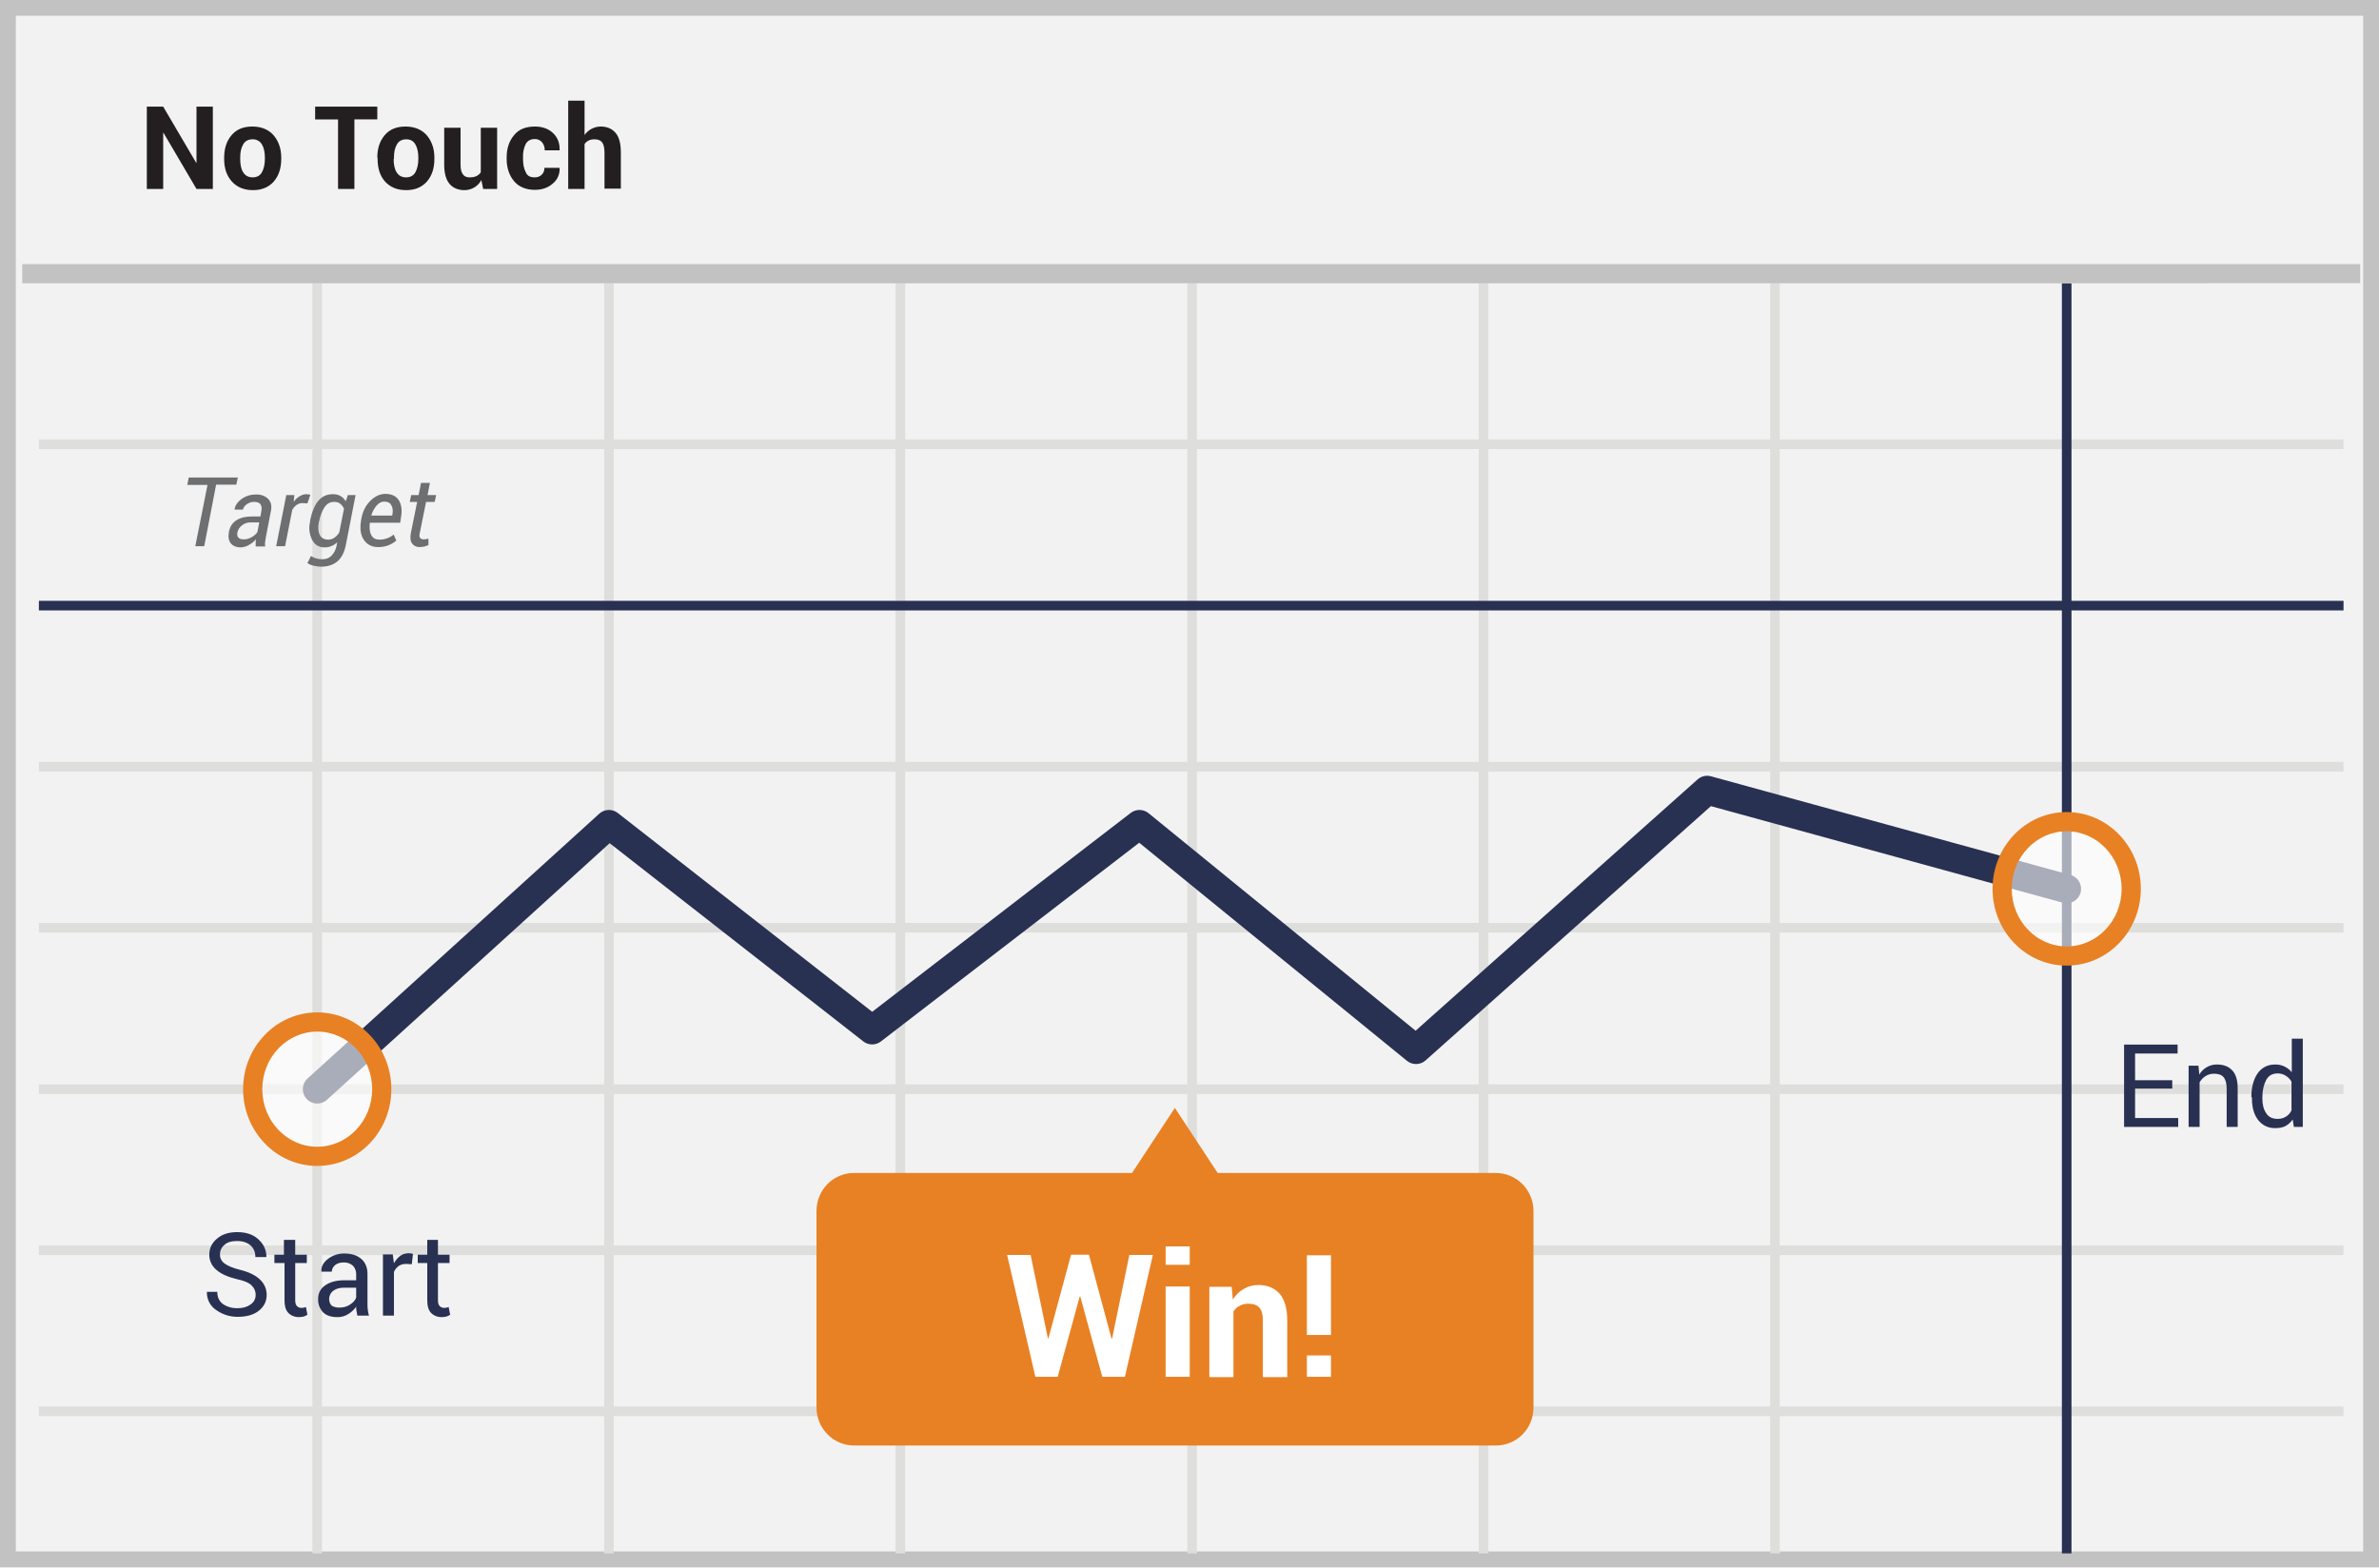
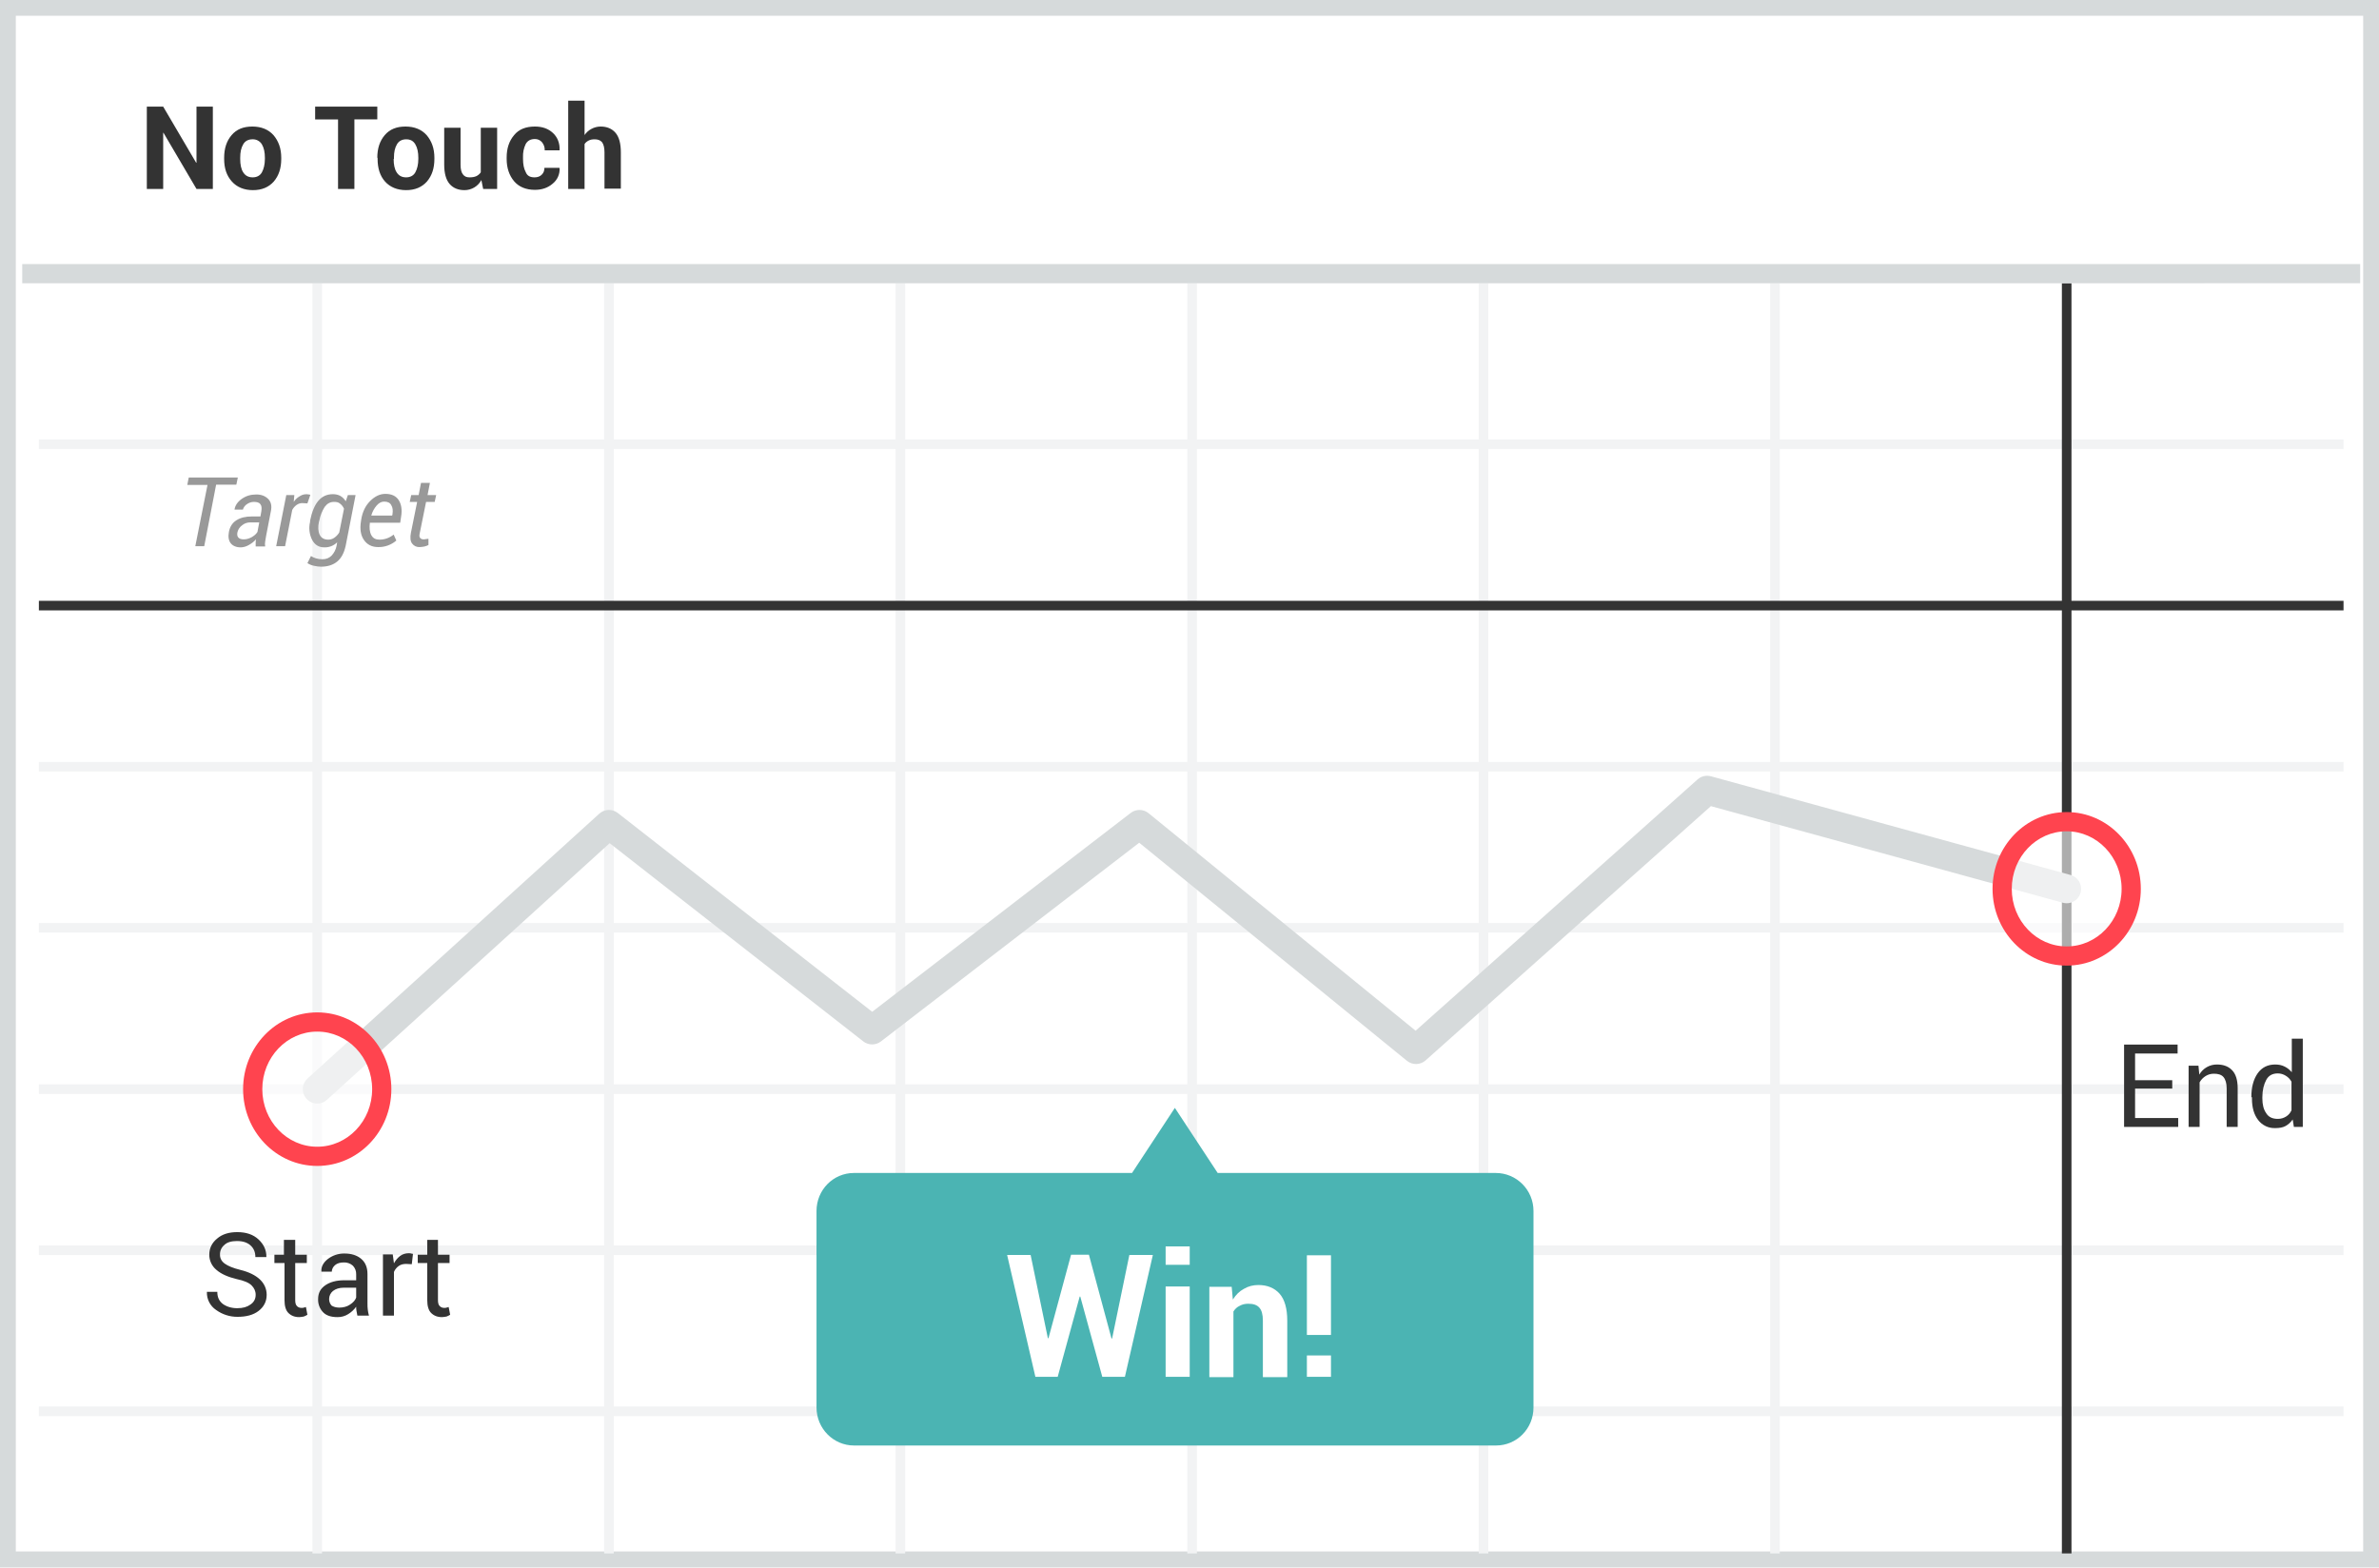
- <svg xmlns="http://www.w3.org/2000/svg" width="299" height="197">
-   <g fill="none" fill-rule="evenodd">
-     <path fill="#F2F2F2" d="M0 0h299v197H0z" />
-     <path d="M1.987 1.98v193.04h295.026V1.98H1.987zM299 0v197H0V0h299z" fill="#C2C2C2" fill-rule="nonzero" />
-     <path d="M4.887 55.842h289.656M4.887 96.376h289.656M4.887 136.91h289.656M4.887 177.407h289.656M39.87 35.594v159.67m36.665-159.67v159.67m36.627-159.67v159.67m36.665-159.67v159.67m36.628-159.67v159.67m36.627-159.67v159.67M4.887 116.624h289.656" stroke="#DEDEDD" stroke-width="1.207" />
-     <path fill="#293152" d="M4.887 76.731v-1.206h289.656v1.206z" />
-     <path fill="#DEDEDD" fill-rule="nonzero" d="M4.887 157.762v-1.207h289.656v1.207z" />
-     <path fill="#293152" d="M259.144 35.594h1.207v159.67h-1.207z" />
-     <path fill="#C2C2C2" d="M2.794 35.606V33.19h293.842v2.415z" />
-     <path d="M41.087 138.25a1.81 1.81 0 1 1-2.434-2.68l36.665-33.287a1.81 1.81 0 0 1 2.332-.086l31.97 24.988 32.488-24.996a1.81 1.81 0 0 1 2.247.031l33.563 27.343 35.438-31.587a1.81 1.81 0 0 1 1.684-.394l45.186 12.403a1.81 1.81 0 0 1-.958 3.491l-44.237-12.142-35.856 31.959a1.81 1.81 0 0 1-2.348.052l-33.647-27.412-32.464 24.978a1.81 1.81 0 0 1-2.22-.009L76.623 105.99l-35.535 32.26z" fill="#293152" />
-     <path d="M187.987 147.445h-34.945l-5.382-8.181-5.382 8.181h-34.946c-2.616 0-4.71 2.13-4.71 4.782v24.694c0 2.653 2.131 4.782 4.71 4.782h80.692c2.617 0 4.71-2.13 4.71-4.782v-24.694c0-2.652-2.13-4.782-4.747-4.782z" fill="#E88124" />
-     <ellipse cx="8.335" cy="8.863" rx="8.11" ry="8.443" opacity=".6" transform="translate(251.412 102.868)" fill="#FFF" />
-     <path d="M259.747 121.38c-5.157 0-9.317-4.33-9.317-9.65 0-5.318 4.16-9.65 9.317-9.65s9.318 4.332 9.318 9.65c0 5.32-4.16 9.65-9.318 9.65zm0-2.413c3.802 0 6.903-3.23 6.903-7.236 0-4.007-3.101-7.236-6.903-7.236-3.801 0-6.903 3.229-6.903 7.236s3.102 7.236 6.903 7.236z" fill="#E88124" fill-rule="nonzero" />
-     <ellipse cx="8.97" cy="8.891" rx="8.11" ry="8.443" opacity=".6" transform="translate(30.9 128.019)" fill="#FFF" />
-     <path d="M39.87 146.56c-5.157 0-9.317-4.33-9.317-9.65 0-5.319 4.16-9.65 9.317-9.65s9.317 4.331 9.317 9.65c0 5.32-4.16 9.65-9.317 9.65zm0-2.414c3.802 0 6.903-3.229 6.903-7.236s-3.101-7.236-6.903-7.236c-3.802 0-6.903 3.23-6.903 7.236 0 4.007 3.101 7.236 6.903 7.236z" fill="#E88124" fill-rule="nonzero" />
-     <path d="M26.714 23.751h-2.018l-4.149-7.06h-.037v7.06h-2.056V13.403h2.056l4.148 7.06h.038v-7.06h2.055v10.348h-.037zm1.458-3.922c0-1.158.299-2.092.934-2.84.635-.747 1.495-1.083 2.616-1.083s2.018.374 2.654 1.083c.635.748.972 1.682.972 2.84v.15c0 1.157-.3 2.091-.935 2.838-.635.71-1.495 1.084-2.616 1.084s-2.018-.374-2.654-1.084c-.672-.747-.971-1.68-.971-2.839v-.15zm2.018.15c0 .709.112 1.27.374 1.68.261.411.635.635 1.196.635.523 0 .934-.224 1.158-.635.224-.41.374-.971.374-1.68v-.15c0-.673-.112-1.233-.374-1.681a1.308 1.308 0 0 0-1.196-.636c-.523 0-.934.225-1.158.636-.262.448-.374.97-.374 1.68v.15zm17.23-4.97h-2.878v8.742h-2.056V15.01h-2.878v-1.606h7.812v1.606zm0 4.82c0-1.158.299-2.092.934-2.84.636-.747 1.495-1.083 2.616-1.083 1.122 0 2.019.374 2.654 1.083.635.748.972 1.682.972 2.84v.15c0 1.157-.3 2.091-.935 2.838-.635.71-1.495 1.084-2.616 1.084s-2.018-.374-2.654-1.084c-.635-.71-.934-1.68-.934-2.839v-.15h-.037zm2.055.15c0 .709.112 1.27.374 1.68.262.411.636.635 1.196.635.523 0 .934-.224 1.159-.635.224-.41.373-.971.373-1.68v-.15c0-.673-.112-1.233-.373-1.681-.262-.449-.636-.636-1.159-.636s-.934.225-1.159.636c-.261.448-.373.97-.373 1.68v.15h-.038zm11.026 2.652a2.4 2.4 0 0 1-2.13 1.27c-.785 0-1.42-.262-1.87-.785-.448-.523-.672-1.345-.672-2.428v-4.633h2.056v4.67c0 .56.112.972.299 1.196.187.261.448.373.822.373.336 0 .598-.037.86-.15.224-.111.41-.26.56-.485v-5.604h2.056v7.696h-1.757l-.224-1.12zm6.69-.337c.374 0 .673-.112.897-.336.224-.224.337-.486.337-.86h1.868l.038.038a2.316 2.316 0 0 1-.86 1.943c-.598.523-1.346.784-2.243.784-1.12 0-2.018-.373-2.616-1.083-.598-.71-.934-1.644-.934-2.802v-.187c0-1.12.299-2.054.934-2.802.598-.747 1.495-1.083 2.617-1.083.934 0 1.681.262 2.28.822.56.523.859 1.27.822 2.13v.037h-1.87a1.494 1.494 0 0 0-.335-1.009 1.136 1.136 0 0 0-.898-.41c-.56 0-.934.223-1.158.634a3.473 3.473 0 0 0-.336 1.644v.224c0 .673.112 1.233.336 1.644.187.486.56.672 1.121.672zm6.242-5.267c.224-.336.523-.635.897-.822a2.429 2.429 0 0 1 1.158-.299c.785 0 1.42.262 1.87.785.448.523.672 1.344.672 2.465v4.558h-2.056v-4.558c0-.598-.112-1.008-.299-1.27-.224-.261-.523-.374-.934-.374-.3 0-.523.038-.748.15-.224.112-.41.261-.523.448v5.641h-2.055V12.656h2.055v4.37h-.037z" fill="#231F20" fill-rule="nonzero" />
-     <path d="M32.133 162.762c0-.485-.187-.859-.523-1.195-.336-.336-.972-.598-1.869-.785-1.084-.261-1.943-.635-2.541-1.158a2.443 2.443 0 0 1-.897-1.905c0-.822.336-1.494.972-2.017.635-.56 1.495-.822 2.541-.822 1.121 0 2.018.298 2.691.934.673.635.972 1.344.972 2.166v.038h-1.383c0-.598-.187-1.084-.598-1.457-.411-.374-.972-.56-1.72-.56-.672 0-1.233.149-1.569.485a1.494 1.494 0 0 0-.56 1.233c0 .448.186.822.597 1.12.412.3 1.047.561 1.944.785 1.084.262 1.906.673 2.467 1.196.56.523.86 1.195.86 1.942 0 .822-.337 1.495-1.01 2.018-.673.523-1.57.747-2.653.747a4.53 4.53 0 0 1-2.691-.86 2.607 2.607 0 0 1-1.16-2.241v-.037h1.309c0 .672.224 1.158.71 1.531.486.337 1.084.523 1.794.523s1.233-.149 1.645-.448c.448-.299.672-.71.672-1.233zm4.971-6.911v1.868h1.458v1.046h-1.458v4.67c0 .373.075.597.224.747.15.15.337.224.598.224.075 0 .15 0 .262-.037.112-.038.187-.038.262-.075l.187.971c-.112.075-.262.15-.449.224a3.273 3.273 0 0 1-.598.075c-.56 0-1.009-.187-1.345-.523-.337-.336-.486-.896-.486-1.606v-4.67h-1.271v-1.046h1.196v-1.868h1.42zm7.812 9.526c-.038-.224-.075-.448-.112-.597-.038-.15-.038-.374-.038-.523a3.462 3.462 0 0 1-1.009.934 2.44 2.44 0 0 1-1.346.373c-.784 0-1.382-.187-1.794-.598a2.278 2.278 0 0 1-.635-1.68c0-.748.3-1.308.897-1.72.598-.41 1.383-.634 2.392-.634h1.495v-.747a1.494 1.494 0 0 0-.411-1.084 1.619 1.619 0 0 0-1.159-.41c-.448 0-.822.111-1.084.335-.261.225-.41.523-.41.822h-1.309v-.037c-.037-.56.224-1.083.785-1.532a3.327 3.327 0 0 1 2.13-.71c.86 0 1.57.225 2.093.673.524.448.785 1.083.785 1.905v3.699c0 .261 0 .523.038.784.037.262.075.523.15.747h-1.458zm-2.28-1.008c.486 0 .971-.112 1.345-.374.411-.261.673-.56.785-.897v-1.232h-1.57c-.56 0-1.009.15-1.345.41a1.307 1.307 0 0 0-.486 1.01c0 .336.112.597.299.821.224.15.56.262.972.262zm9.12-5.455l-.71-.037c-.375 0-.674.075-.935.261a1.719 1.719 0 0 0-.598.748v5.491H48.13v-7.695h1.233l.15 1.12c.224-.41.486-.71.785-.934.299-.224.672-.336 1.084-.336.112 0 .186 0 .299.037a.658.658 0 0 0 .224.038l-.15 1.307zm3.288-3.063v1.868h1.458v1.046h-1.458v4.67c0 .373.075.597.225.747.149.15.336.224.598.224.074 0 .149 0 .261-.037.112-.038.187-.038.262-.075l.187.971c-.112.075-.262.15-.449.224a3.273 3.273 0 0 1-.598.075c-.56 0-1.009-.187-1.345-.523-.337-.336-.486-.896-.486-1.606v-4.67h-1.196v-1.046h1.196v-1.868h1.345zm217.971-19.016h-4.672v3.699h5.42v1.12h-6.802v-10.348h6.727v1.121h-5.345v3.362h4.672v1.046zm3.29-2.913l.111 1.158a2.527 2.527 0 0 1 2.243-1.27c.822 0 1.457.26 1.906.747.449.485.673 1.232.673 2.241v4.857h-1.383v-4.82c0-.672-.15-1.158-.411-1.457-.262-.298-.673-.41-1.196-.41-.411 0-.748.112-1.047.298-.299.187-.56.449-.747.785v5.604h-1.383v-7.696h1.233v-.037zm6.652 3.997c0-1.233.262-2.242.785-2.989.523-.747 1.27-1.12 2.205-1.12.449 0 .822.074 1.196.26.374.188.635.412.897.71v-4.22h1.383v11.095h-1.121l-.15-.934c-.262.373-.56.635-.897.822-.336.186-.785.261-1.27.261a2.58 2.58 0 0 1-2.168-1.009c-.524-.672-.785-1.569-.785-2.69v-.186h-.075zm1.383.15c0 .784.15 1.382.486 1.867.299.486.785.71 1.457.71.411 0 .748-.112 1.047-.299.299-.187.523-.448.673-.784v-3.587a1.958 1.958 0 0 0-.71-.747 1.88 1.88 0 0 0-1.01-.299c-.672 0-1.158.262-1.457.822-.3.56-.486 1.27-.486 2.167v.15z" fill="#293152" fill-rule="nonzero" />
-     <path d="M29.704 60.923h-2.541l-1.495 7.733h-1.122l1.533-7.696h-2.542l.187-.934h6.167l-.187.897zm2.43 7.733v-.485c0-.113.037-.262.037-.374-.262.299-.56.523-.897.71a2.094 2.094 0 0 1-1.01.299c-.56 0-1.008-.187-1.27-.523-.262-.337-.337-.822-.224-1.42.112-.635.448-1.158.934-1.457.523-.336 1.159-.486 1.944-.486h1.083l.112-.635c.075-.41.038-.71-.112-.896-.15-.224-.448-.3-.822-.3-.336 0-.635.113-.897.3a1.21 1.21 0 0 0-.486.672H29.48v-.037c.075-.486.373-.934.897-1.308.523-.373 1.121-.56 1.831-.56.636 0 1.121.187 1.495.56.374.374.486.897.336 1.57l-.598 3.1-.112.672a1.81 1.81 0 0 0 0 .636h-1.196v-.038zm-1.496-.859c.3 0 .636-.075.972-.262.337-.186.598-.41.748-.672l.224-1.195H31.46a1.57 1.57 0 0 0-1.047.373 1.49 1.49 0 0 0-.56.822c-.075.299-.038.523.074.672.15.187.374.262.71.262zm7.999-4.52L38 63.239c-.254 0-.502.078-.71.224a1.86 1.86 0 0 0-.56.635l-.898 4.558h-1.12l1.27-6.425h1.01l-.076.859c.191-.292.447-.535.748-.71.339-.23.758-.312 1.159-.224.074 0 .149.037.186.037l-.373 1.084zm.336 2.166c.224-1.083.56-1.942 1.047-2.503.485-.56 1.083-.822 1.83-.822.337 0 .674.075.935.225.262.15.486.373.673.672l.262-.784h.971l-1.233 6.313c-.187.897-.523 1.57-1.047 2.018-.523.448-1.233.672-2.055.672-.262 0-.56-.037-.897-.112a2.37 2.37 0 0 1-.822-.336l.448-.897c.15.112.374.224.636.299.261.075.523.112.784.112.486 0 .86-.15 1.159-.448.327-.34.548-.77.635-1.233l.075-.448a2.194 2.194 0 0 1-1.607.635c-.673 0-1.196-.3-1.532-.934a3.283 3.283 0 0 1-.262-2.28v-.149zm1.121.112c-.15.673-.112 1.233.075 1.644.187.411.56.635 1.084.635.261 0 .523-.074.747-.224a2.21 2.21 0 0 0 .636-.672l.598-2.989a1.61 1.61 0 0 0-.486-.635c-.224-.187-.449-.224-.785-.224-.486 0-.86.224-1.159.635a4.855 4.855 0 0 0-.672 1.718l-.038.112zm7.438 3.213c-.785 0-1.383-.299-1.794-.896-.411-.598-.523-1.383-.374-2.317l.038-.261c.149-.934.523-1.719 1.12-2.316.599-.598 1.234-.897 1.907-.897.785 0 1.345.262 1.682.785.336.523.448 1.232.299 2.092l-.112.747h-3.813c-.074.635-.037 1.158.187 1.569.225.41.56.56 1.047.56a2.808 2.808 0 0 0 1.756-.635l.337.747a3.38 3.38 0 0 1-2.28.822zm.747-5.716c-.336 0-.635.15-.934.486a3.277 3.277 0 0 0-.673 1.233v.037h2.617l.037-.15c.075-.485.037-.858-.15-1.157-.15-.3-.448-.449-.897-.449zm5.756-2.353l-.299 1.532h1.084l-.187.859H53.55l-.785 3.885c-.074.336-.074.523.038.635.075.112.224.187.41.187.076 0 .188 0 .337-.037.112 0 .224-.038.3-.038v.785c-.113.075-.262.112-.487.187-.224.037-.41.074-.635.074-.367.019-.72-.15-.934-.448-.225-.299-.262-.747-.15-1.345l.785-3.885h-.934l.187-.86h.934l.299-1.531h1.121z" fill="#6E6F71" fill-rule="nonzero" />
-     <path d="M139.699 168.254h.074l2.168-10.498h2.953l-3.513 15.317h-2.841l-2.766-10.087h-.075l-2.765 10.087h-2.803l-3.551-15.317h2.953l2.167 10.46h.075l2.84-10.497h2.243l2.84 10.535zm9.83-9.265H146.5v-2.316h3.027v2.316zm0 14.084H146.5v-11.357h3.027v11.357zm5.27-11.357l.149 1.644c.373-.598.822-1.046 1.382-1.345.561-.336 1.16-.486 1.832-.486 1.121 0 2.018.374 2.653 1.084.636.71.972 1.868.972 3.4v7.098h-3.065v-7.099c0-.784-.149-1.307-.448-1.643-.299-.337-.748-.486-1.383-.486-.411 0-.747.075-1.084.262-.336.149-.598.41-.785.71v8.256h-3.027v-11.357h2.803v-.038zm12.482 6.09h-3.027v-10.012h3.027v10.012zm0 5.267h-3.027v-2.69h3.027v2.69z" fill="#FFF" fill-rule="nonzero" />
+ <svg xmlns="http://www.w3.org/2000/svg" width="299" height="197" viewBox="0 0 299 197">
+   <g fill="none">
+     <path fill="#FFF" d="M0 0L299 0 299 197 0 197z" />
+     <path fill="#D6DADB" d="M1.987 1.98v193.04h295.026V1.98H1.987zM299 0v197H0V0h299z" />
+     <path fill="#F2F3F4" d="M40.474 35.594l-.001 19.644h35.458V35.594h1.207v19.644h35.42V35.594h1.207v19.644h35.458V35.594h1.207v19.644h35.421V35.594h1.208l-.001 19.644h35.42V35.594h1.207v19.644h70.858v1.208l-70.858-.001v39.327h70.858v1.207h-70.858v19.041h70.858v1.208l-70.858-.001v19.079h70.858v1.207h-70.858l-.001 19.042h70.859v1.207l-70.859-.001.001 19.042h70.858v1.208l-70.858-.001v17.254h-1.207V178.01h-35.42v17.254h-1.207V178.01H150.43v17.254h-1.207V178.01h-35.458v17.254h-1.207V178.01h-35.42v17.254h-1.207V178.01H40.473v17.254h-1.206l-.001-17.254H4.887v-1.206l34.379-.001-.001-19.042-34.378.001v-1.207h34.378l.001-19.042H4.887v-1.207h34.379v-19.079H4.887v-1.207h34.379V96.979H4.887v-1.207h34.379V56.445H4.887V55.24l34.379-.001V35.594h1.208zm72.083 122.167h-35.42l.001 19.042h35.42l-.001-19.042zm-36.627 0H40.472l.001 19.042h35.458l-.001-19.042zm109.92 0h-35.421l.001 19.042h35.421l-.001-19.042zm36.627 0h-35.42l.001 19.042h35.42l-.001-19.042zm-73.255 0h-35.458l.001 19.042h35.458l-.001-19.042zm-73.291-20.248H40.473l-.001 19.042H75.93l.001-19.042zm36.627 0h-35.42l-.001 19.042h35.42l.001-19.042zm36.665 0h-35.458l-.001 19.042h35.458l.001-19.042zm36.628 0H150.43l-.001 19.042h35.421l.001-19.042zm36.627 0h-35.42l-.001 19.042h35.42l.001-19.042zm0-20.286h-35.42v19.079h35.42v-19.079zm-36.627 0H150.43v19.079h35.421v-19.079zm-36.628 0h-35.458v19.079h35.458v-19.079zm-36.665 0h-35.42v19.079h35.42v-19.079zm-36.627 0H40.473v19.079h35.458v-19.079zm146.547-20.248h-35.42v19.041h35.42V96.979zm-36.627 0H150.43v19.041h35.421V96.979zm-36.628 0h-35.458v19.041h35.458V96.979zm-36.665 0h-35.42v19.041h35.42V96.979zm-36.627 0H40.473v19.041h35.458V96.979zm0-40.534H40.473v39.327h35.458V56.445zm146.547 0h-35.42v39.327h35.42V56.445zm-36.627 0H150.43v39.327h35.421V56.445zm-36.628 0h-35.458v39.327h35.458V56.445zm-36.665 0h-35.42v39.327h35.42V56.445z" />
+     <path fill="#333" d="M260.351 35.594l-.001 39.93 34.193.001v1.206l-34.193-.001.001 118.534h-1.207l-.001-118.534-254.256.001v-1.206l254.256-.001.001-39.93h1.207z" />
+     <path fill="#D6DADB" d="M2.794 35.606L2.794 33.19 296.636 33.19 296.636 35.605zM41.087 138.25c-.479.435-1.153.581-1.769.384-.616-.197-1.08-.708-1.217-1.34-.137-.632.073-1.29.552-1.724l36.665-33.287c.653-.593 1.637-.63 2.332-.086l31.97 24.988 32.488-24.996c.665-.512 1.596-.5 2.247.031l33.563 27.343 35.438-31.587c.458-.408 1.092-.557 1.684-.394l45.186 12.403c.624.171 1.109.662 1.272 1.288.164.625-.019 1.29-.479 1.745-.46.455-1.127.63-1.751.458l-44.237-12.142-35.856 31.959c-.664.592-1.659.614-2.348.052l-33.647-27.412-32.464 24.978c-.655.504-1.569.5-2.22-.009L76.623 105.99l-35.535 32.26h-.001z" />
+     <path fill="#4BB4B3" d="M187.987 147.445h-34.945l-5.382-8.181-5.382 8.181h-34.946c-2.616 0-4.71 2.13-4.71 4.782v24.694c0 2.653 2.131 4.782 4.71 4.782h80.692c2.617 0 4.71-2.13 4.71-4.782v-24.694c0-2.652-2.13-4.782-4.747-4.782z" />
+     <ellipse cx="259.747" cy="111.731" fill="#FFF" opacity=".6" rx="8.11" ry="8.443" />
+     <ellipse cx="39.87" cy="136.91" fill="#FFF" opacity=".6" rx="8.11" ry="8.443" />
+     <path fill="#FF444F" d="M39.87 127.26c5.157 0 9.317 4.331 9.317 9.65 0 5.32-4.16 9.65-9.317 9.65s-9.317-4.33-9.317-9.65c0-5.319 4.16-9.65 9.317-9.65zm0 2.414c-3.802 0-6.903 3.23-6.903 7.236 0 4.007 3.101 7.236 6.903 7.236 3.802 0 6.903-3.229 6.903-7.236s-3.101-7.236-6.903-7.236zm219.877-27.594c5.157 0 9.318 4.332 9.318 9.65 0 5.32-4.16 9.65-9.318 9.65-5.157 0-9.317-4.33-9.317-9.65 0-5.318 4.16-9.65 9.317-9.65zm0 2.415c-3.801 0-6.903 3.229-6.903 7.236s3.102 7.236 6.903 7.236c3.802 0 6.903-3.23 6.903-7.236 0-4.007-3.101-7.236-6.903-7.236z" />
+     <path fill="#333" d="M26.714 23.751h-2.018l-4.149-7.06h-.037v7.06h-2.056V13.403h2.056l4.148 7.06h.038v-7.06h2.055v10.348h-.037zm1.458-3.922c0-1.158.299-2.092.934-2.84.635-.747 1.495-1.083 2.616-1.083s2.018.374 2.654 1.083c.635.748.972 1.682.972 2.84v.15c0 1.157-.3 2.091-.935 2.838-.635.71-1.495 1.084-2.616 1.084s-2.018-.374-2.654-1.084c-.672-.747-.971-1.68-.971-2.839v-.15.001zm2.018.15c0 .709.112 1.27.374 1.68.261.411.635.635 1.196.635.523 0 .934-.224 1.158-.635.224-.41.374-.971.374-1.68v-.15c0-.673-.112-1.233-.374-1.681-.25-.418-.71-.663-1.196-.636-.523 0-.934.225-1.158.636-.262.448-.374.97-.374 1.68v.151zm17.23-4.97h-2.878v8.742h-2.056V15.01h-2.878v-1.606h7.812v1.606-.001zm0 4.82c0-1.158.299-2.092.934-2.84.636-.747 1.495-1.083 2.616-1.083 1.122 0 2.019.374 2.654 1.083.635.748.972 1.682.972 2.84v.15c0 1.157-.3 2.091-.935 2.838-.635.71-1.495 1.084-2.616 1.084s-2.018-.374-2.654-1.084c-.635-.71-.934-1.68-.934-2.839v-.15h-.037v.001zm2.055.15c0 .709.112 1.27.374 1.68.262.411.636.635 1.196.635.523 0 .934-.224 1.159-.635.224-.41.373-.971.373-1.68v-.15c0-.673-.112-1.233-.373-1.681-.262-.449-.636-.636-1.159-.636s-.934.225-1.159.636c-.261.448-.373.97-.373 1.68v.15h-.038v.001zm11.026 2.652c-.42.786-1.24 1.275-2.13 1.27-.785 0-1.42-.262-1.87-.785-.448-.523-.672-1.345-.672-2.428v-4.633h2.056v4.67c0 .56.112.972.299 1.196.187.261.448.373.822.373.336 0 .598-.037.86-.15.224-.111.41-.26.56-.485v-5.604h2.056v7.696h-1.757l-.224-1.12zm6.69-.337c.374 0 .673-.112.897-.336.224-.224.337-.486.337-.86h1.868l.038.038c.045.749-.276 1.473-.86 1.943-.598.523-1.346.784-2.243.784-1.12 0-2.018-.373-2.616-1.083-.598-.71-.934-1.644-.934-2.802v-.187c0-1.12.299-2.054.934-2.802.598-.747 1.495-1.083 2.617-1.083.934 0 1.681.262 2.28.822.56.523.859 1.27.822 2.13v.037h-1.87c.016-.366-.103-.725-.335-1.009-.221-.266-.552-.417-.898-.41-.56 0-.934.223-1.158.634-.245.512-.36 1.077-.336 1.644v.224c0 .673.112 1.233.336 1.644.187.486.56.672 1.121.672zm6.242-5.267c.224-.336.523-.635.897-.822.355-.195.753-.297 1.158-.299.785 0 1.42.262 1.87.785.448.523.672 1.344.672 2.465v4.558h-2.056v-4.558c0-.598-.112-1.008-.299-1.27-.224-.261-.523-.374-.934-.374-.3 0-.523.038-.748.15-.224.112-.41.261-.523.448v5.641h-2.055V12.656h2.055v4.37h-.037v.001zM32.133 162.762c0-.485-.187-.859-.523-1.195-.336-.336-.972-.598-1.869-.785-1.084-.261-1.943-.635-2.541-1.158-.571-.467-.901-1.167-.897-1.905 0-.822.336-1.494.972-2.017.635-.56 1.495-.822 2.541-.822 1.121 0 2.018.298 2.691.934.673.635.972 1.344.972 2.166v.038h-1.383c0-.598-.187-1.084-.598-1.457-.411-.374-.972-.56-1.72-.56-.672 0-1.233.149-1.569.485-.373.298-.581.756-.56 1.233 0 .448.186.822.597 1.12.412.3 1.047.561 1.944.785 1.084.262 1.906.673 2.467 1.196.56.523.86 1.195.86 1.942 0 .822-.337 1.495-1.01 2.018-.673.523-1.57.747-2.653.747-.966.008-1.909-.294-2.691-.86-.747-.498-1.185-1.344-1.16-2.241v-.037h1.309c0 .672.224 1.158.71 1.531.486.337 1.084.523 1.794.523s1.233-.149 1.645-.448c.448-.299.672-.71.672-1.233zm4.971-6.911v1.868h1.458v1.046h-1.458v4.67c0 .373.075.597.224.747.15.15.337.224.598.224.075 0 .15 0 .262-.037.112-.038.187-.038.262-.075l.187.971c-.112.075-.262.15-.449.224-.197.043-.397.068-.598.075-.56 0-1.009-.187-1.345-.523-.337-.336-.486-.896-.486-1.606v-4.67h-1.271v-1.046h1.196v-1.868h1.42zm7.812 9.526c-.038-.224-.075-.448-.112-.597-.038-.15-.038-.374-.038-.523-.27.376-.614.693-1.009.934-.403.253-.87.382-1.346.373-.784 0-1.382-.187-1.794-.598-.433-.45-.662-1.057-.635-1.68 0-.748.3-1.308.897-1.72.598-.41 1.383-.634 2.392-.634h1.495v-.747c.014-.402-.134-.793-.411-1.084-.317-.284-.734-.431-1.159-.41-.448 0-.822.111-1.084.335-.261.225-.41.523-.41.822h-1.309v-.037c-.037-.56.224-1.083.785-1.532.606-.476 1.36-.727 2.13-.71.86 0 1.57.225 2.093.673.524.448.785 1.083.785 1.905v3.699c0 .261 0 .523.038.784.037.262.075.523.15.747h-1.458zm-2.28-1.008c.486 0 .971-.112 1.345-.374.411-.261.673-.56.785-.897v-1.232h-1.57c-.56 0-1.009.15-1.345.41-.305.247-.484.617-.486 1.01 0 .336.112.597.299.821.224.15.56.262.972.262zm9.12-5.455l-.71-.037c-.375 0-.674.075-.935.261-.266.188-.474.447-.598.748v5.491H48.13v-7.695h1.233l.15 1.12c.224-.41.486-.71.785-.934.299-.224.672-.336 1.084-.336.112 0 .186 0 .299.037.072.026.148.038.224.038l-.15 1.307h.001zm3.288-3.063v1.868h1.458v1.046h-1.458v4.67c0 .373.075.597.225.747.149.15.336.224.598.224.074 0 .149 0 .261-.037.112-.038.187-.038.262-.075l.187.971c-.112.075-.262.15-.449.224-.197.043-.397.068-.598.075-.56 0-1.009-.187-1.345-.523-.337-.336-.486-.896-.486-1.606v-4.67h-1.196v-1.046h1.196v-1.868h1.345zm217.971-19.016h-4.672v3.699h5.42v1.12h-6.802v-10.348h6.727v1.121h-5.345v3.362h4.672v1.046zm3.29-2.913l.111 1.158c.46-.801 1.32-1.288 2.243-1.27.822 0 1.457.26 1.906.747.449.485.673 1.232.673 2.241v4.857h-1.383v-4.82c0-.672-.15-1.158-.411-1.457-.262-.298-.673-.41-1.196-.41-.411 0-.748.112-1.047.298-.299.187-.56.449-.747.785v5.604h-1.383v-7.696h1.233v-.037h.001zm6.652 3.997c0-1.233.262-2.242.785-2.989.523-.747 1.27-1.12 2.205-1.12.449 0 .822.074 1.196.26.374.188.635.412.897.71v-4.22h1.383v11.095h-1.121l-.15-.934c-.262.373-.56.635-.897.822-.336.186-.785.261-1.27.261-.844.04-1.654-.338-2.168-1.009-.524-.672-.785-1.569-.785-2.69v-.186h-.075zm1.383.15c0 .784.15 1.382.486 1.867.299.486.785.71 1.457.71.411 0 .748-.112 1.047-.299.299-.187.523-.448.673-.784v-3.587c-.166-.308-.41-.566-.71-.747-.301-.194-.652-.298-1.01-.299-.672 0-1.158.262-1.457.822-.3.56-.486 1.27-.486 2.167v.15z" />
+     <path fill="#999" d="M29.704 60.923h-2.541l-1.495 7.733h-1.122l1.533-7.696h-2.542l.187-.934h6.167l-.187.897zm2.43 7.733v-.485c0-.113.037-.262.037-.374-.262.299-.56.523-.897.71-.306.184-.653.287-1.01.299-.56 0-1.008-.187-1.27-.523-.262-.337-.337-.822-.224-1.42.112-.635.448-1.158.934-1.457.523-.336 1.159-.486 1.944-.486h1.083l.112-.635c.075-.41.038-.71-.112-.896-.15-.224-.448-.3-.822-.3-.336 0-.635.113-.897.3-.236.16-.408.398-.486.672H29.48v-.037c.075-.486.373-.934.897-1.308.523-.373 1.121-.56 1.831-.56.636 0 1.121.187 1.495.56.374.374.486.897.336 1.57l-.598 3.1-.112.672c-.038.21-.038.426 0 .636h-1.196v-.038h.001zm-1.496-.859c.3 0 .636-.075.972-.262.337-.186.598-.41.748-.672l.224-1.195H31.46c-.383-.007-.755.125-1.047.373-.275.202-.473.492-.56.822-.075.299-.038.523.074.672.15.187.374.262.71.262h.001zm7.999-4.52L38 63.239c-.254 0-.502.078-.71.224-.233.166-.425.383-.56.635l-.898 4.558h-1.12l1.27-6.425h1.01l-.076.859c.191-.292.447-.535.748-.71.339-.23.758-.312 1.159-.224.074 0 .149.037.186.037l-.373 1.084h.001zm.336 2.166c.224-1.083.56-1.942 1.047-2.503.485-.56 1.083-.822 1.83-.822.337 0 .674.075.935.225.262.15.486.373.673.672l.262-.784h.971l-1.233 6.313c-.187.897-.523 1.57-1.047 2.018-.523.448-1.233.672-2.055.672-.262 0-.56-.037-.897-.112-.293-.06-.572-.173-.822-.336l.448-.897c.15.112.374.224.636.299.261.075.523.112.784.112.486 0 .86-.15 1.159-.448.327-.34.548-.77.635-1.233l.075-.448c-.426.423-1.007.652-1.607.635-.673 0-1.196-.3-1.532-.934-.359-.704-.452-1.513-.262-2.28v-.149zm1.121.112c-.15.673-.112 1.233.075 1.644.187.411.56.635 1.084.635.261 0 .523-.074.747-.224.257-.177.474-.406.636-.672l.598-2.989c-.106-.25-.273-.468-.486-.635-.224-.187-.449-.224-.785-.224-.486 0-.86.224-1.159.635-.332.524-.56 1.108-.672 1.718l-.038.112zm7.438 3.213c-.785 0-1.383-.299-1.794-.896-.411-.598-.523-1.383-.374-2.317l.038-.261c.149-.934.523-1.719 1.12-2.316.599-.598 1.234-.897 1.907-.897.785 0 1.345.262 1.682.785.336.523.448 1.232.299 2.092l-.112.747h-3.813c-.074.635-.037 1.158.187 1.569.225.41.56.56 1.047.56.64-.005 1.26-.23 1.756-.635l.337.747c-.632.546-1.445.84-2.28.822zm.747-5.716c-.336 0-.635.15-.934.486-.31.358-.54.778-.673 1.233v.037h2.617l.037-.15c.075-.485.037-.858-.15-1.157-.15-.3-.448-.449-.897-.449zm5.756-2.353l-.299 1.532h1.084l-.187.859H53.55l-.785 3.885c-.074.336-.074.523.038.635.075.112.224.187.41.187.076 0 .188 0 .337-.037.112 0 .224-.038.3-.038v.785c-.113.075-.262.112-.487.187-.224.037-.41.074-.635.074-.367.019-.72-.15-.934-.448-.225-.299-.262-.747-.15-1.345l.785-3.885h-.934l.187-.86h.934l.299-1.531h1.121-.001z" />
+     <path fill="#FFF" d="M139.699 168.254h.074l2.168-10.498h2.953l-3.513 15.317h-2.841l-2.766-10.087h-.075l-2.765 10.087h-2.803l-3.551-15.317h2.953l2.167 10.46h.075l2.84-10.497h2.243l2.84 10.535h.001zm9.83-9.265H146.5v-2.316h3.027v2.316h.002zm0 14.084H146.5v-11.357h3.027v11.357h.002zm5.27-11.357l.149 1.644c.373-.598.822-1.046 1.382-1.345.561-.336 1.16-.486 1.832-.486 1.121 0 2.018.374 2.653 1.084.636.71.972 1.868.972 3.4v7.098h-3.065v-7.099c0-.784-.149-1.307-.448-1.643-.299-.337-.748-.486-1.383-.486-.411 0-.747.075-1.084.262-.336.149-.598.41-.785.71v8.256h-3.027v-11.357h2.803v-.038h.001zm12.482 6.09h-3.027v-10.012h3.027v10.012zm0 5.267h-3.027v-2.69h3.027v2.69z" />
  </g>
</svg>
